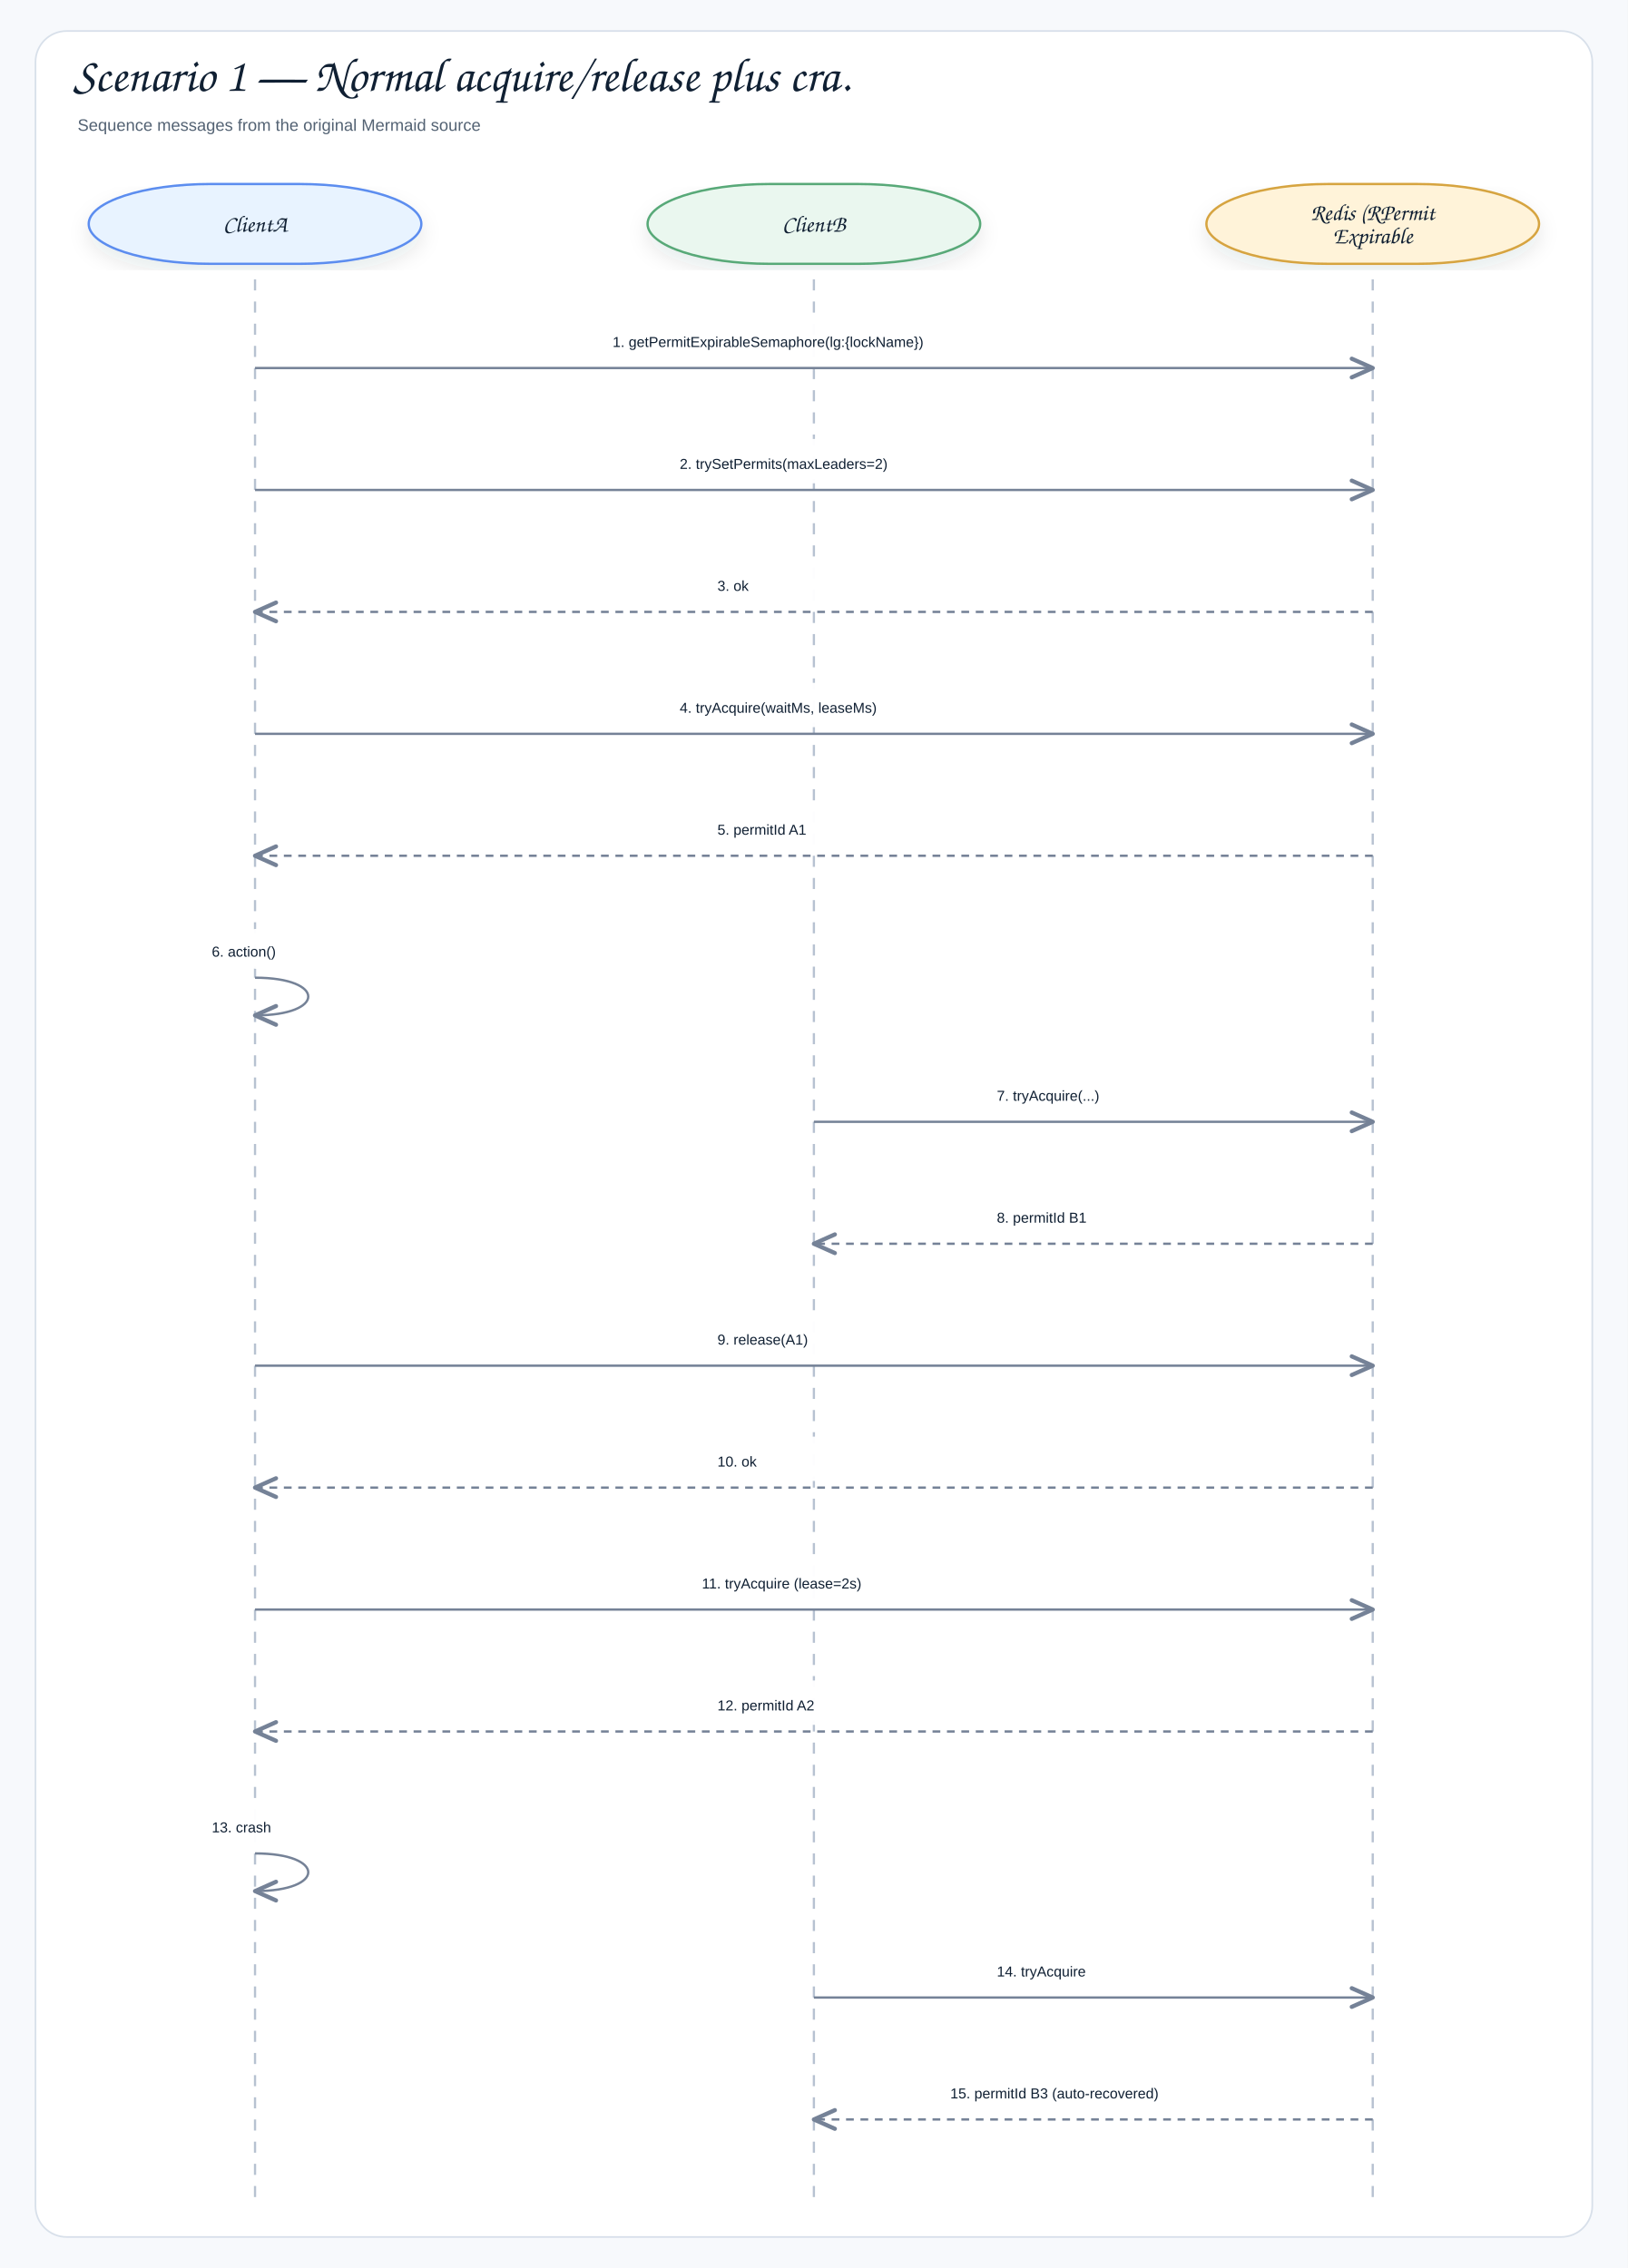
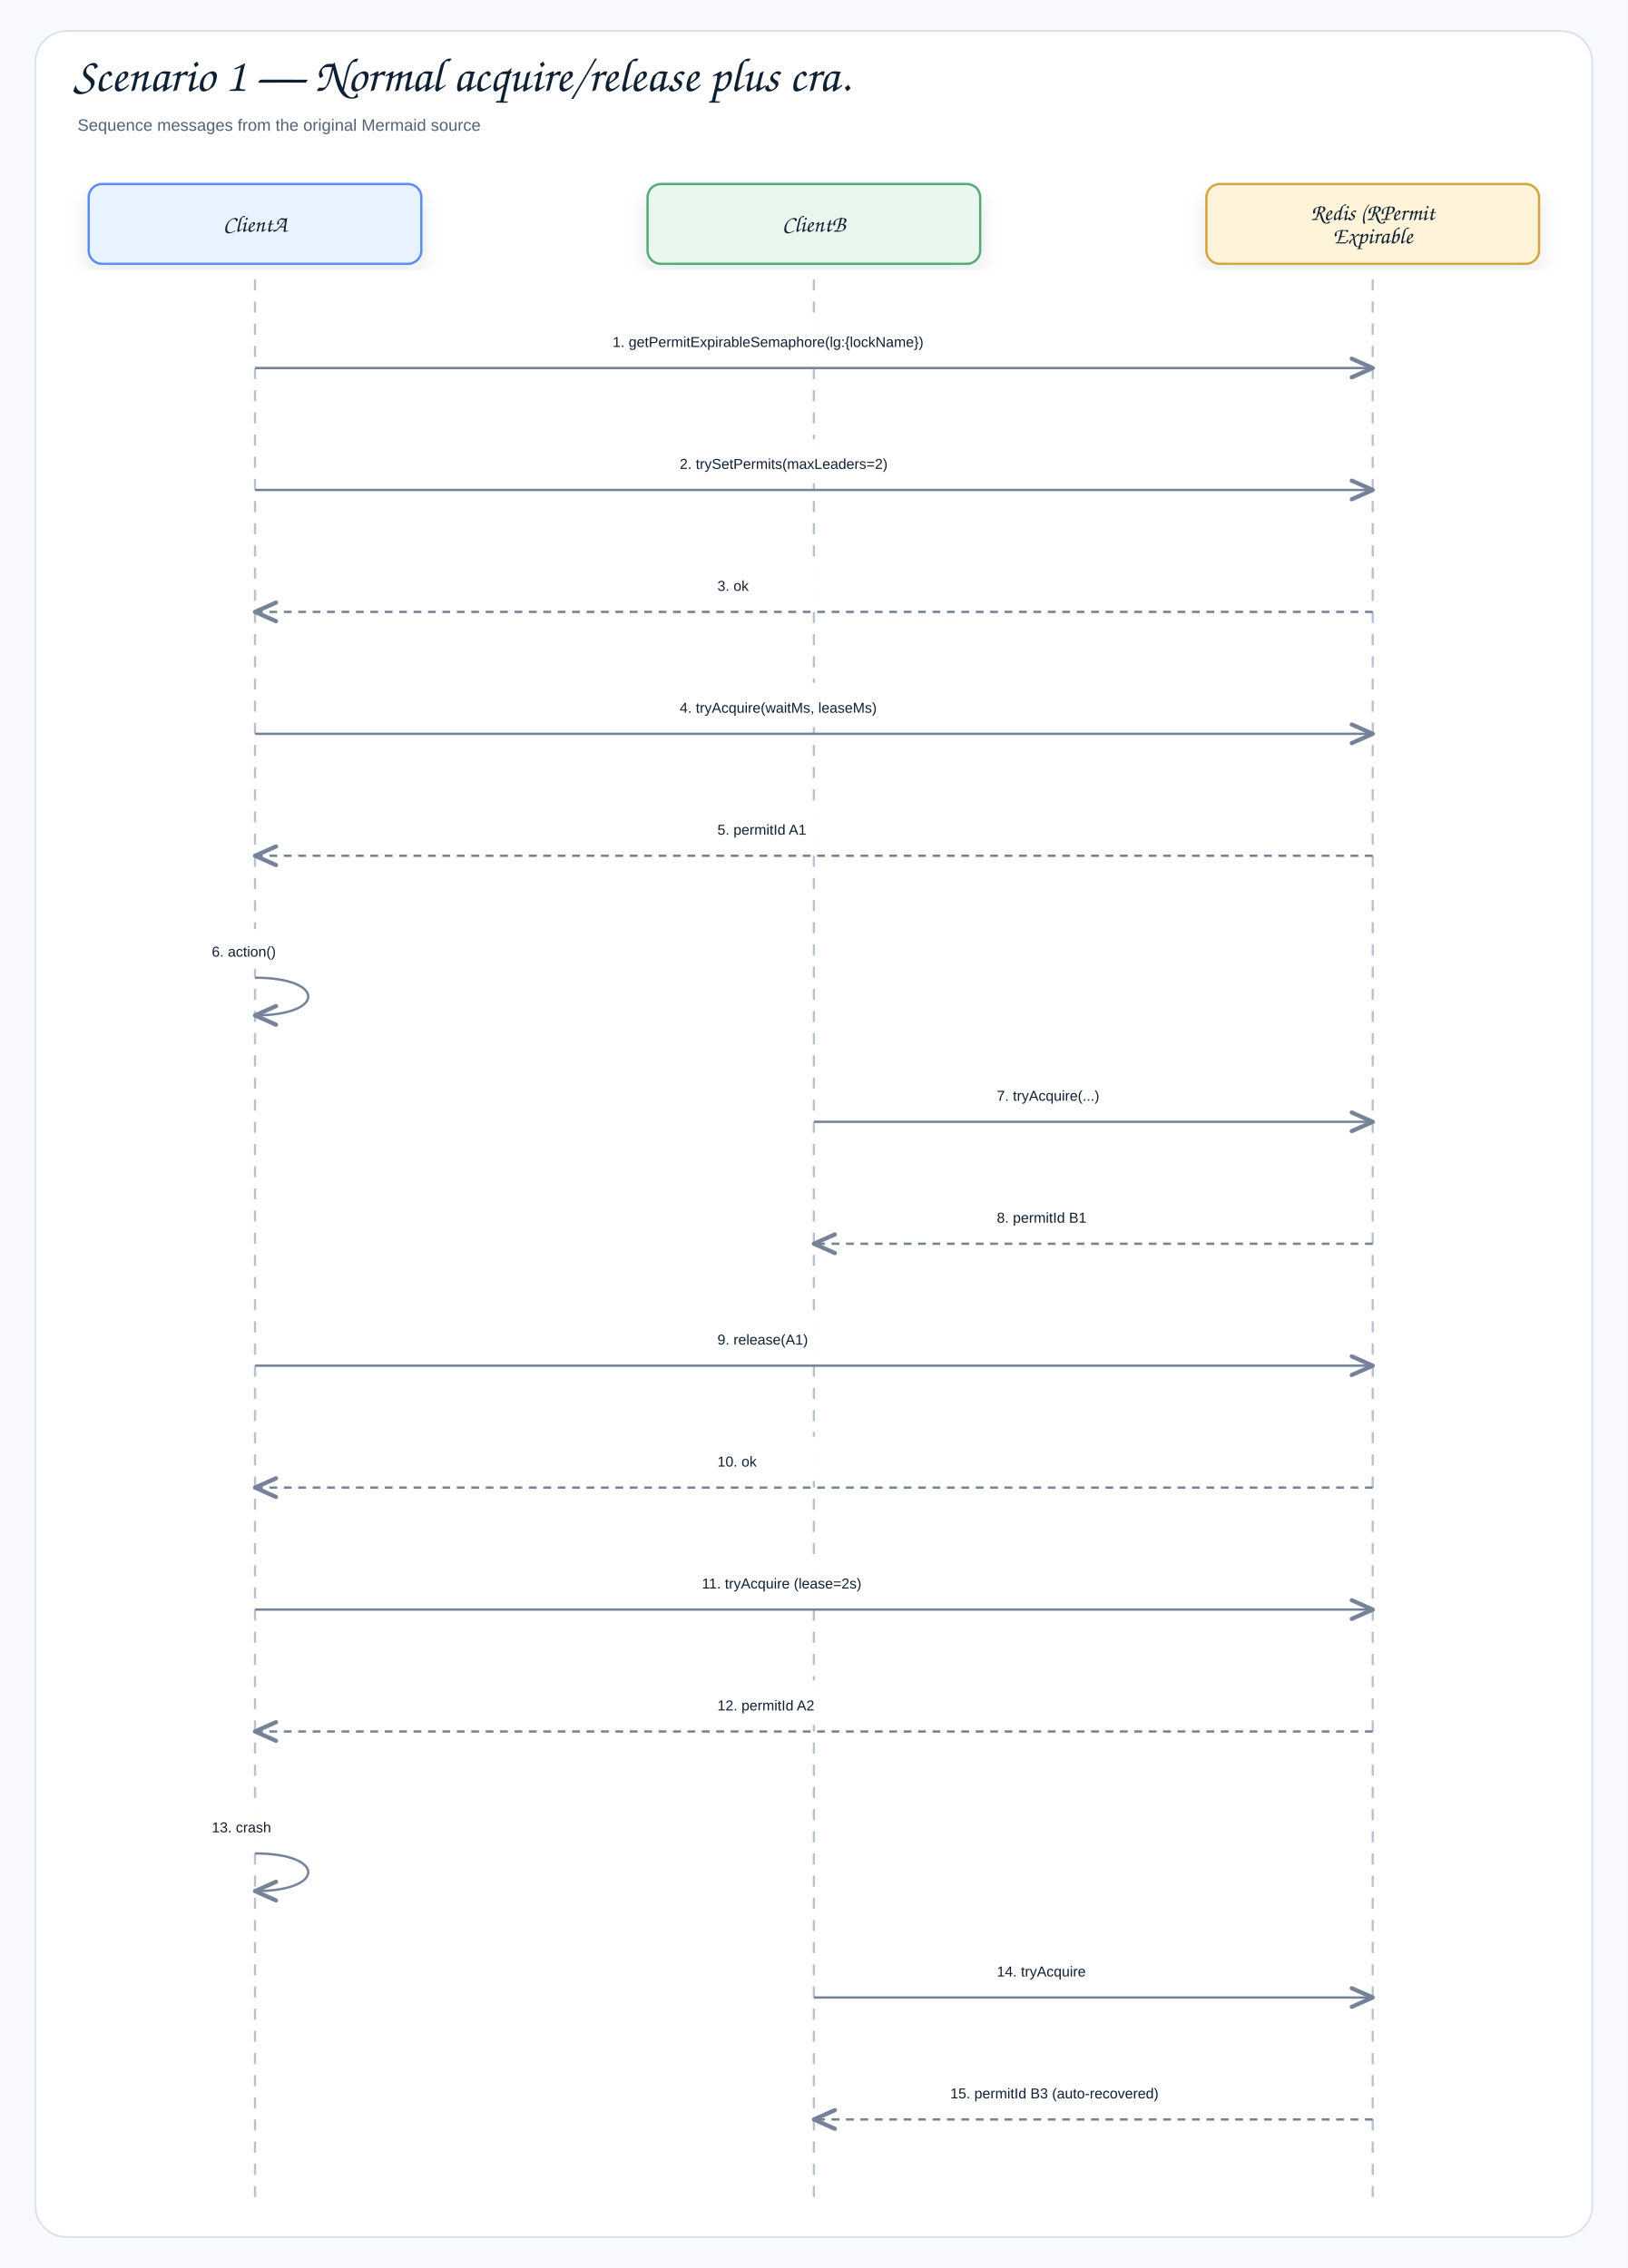
<svg xmlns="http://www.w3.org/2000/svg" width="1468" height="2046" viewBox="0 0 1468 2046" role="img" aria-label="Scenario 1 — Normal acquire/release plus crash recovery">
  <defs>
    <filter id="shadow" x="-8%" y="-8%" width="116%" height="116%">
      <feDropShadow dx="0" dy="8" stdDeviation="9" flood-color="#1f2937" flood-opacity="0.10" />
    </filter>
    <marker id="openArrow" markerWidth="12" markerHeight="10" refX="10" refY="5" orient="auto" markerUnits="strokeWidth">
      <path d="M 1 1 L 10 5 L 1 9" fill="none" stroke="#758297" stroke-width="1.8" stroke-linecap="round" stroke-linejoin="round" />
    </marker>
    <marker id="inherit" markerWidth="14" markerHeight="12" refX="12" refY="6" orient="auto" markerUnits="strokeWidth">
      <path d="M 0 1 L 12 6 L 0 11 Z" fill="#ffffff" stroke="#758297" stroke-width="1.8" />
    </marker>
    <style>
    .canvas{fill:#f7f9fc}.frame{fill:#fff;stroke:#d8e0ea;stroke-width:1.5}
    .title{font-family:"Architects Daughter","Comic Mono","Comic Sans MS","Comic Sans",cursive;font-size:43px;font-weight:400;fill:#102033}
    .subtitle{font-family:"Comic Mono","Comic Sans MS","Comic Sans","Comic Neue",Arial,sans-serif;font-size:15px;font-weight:400;fill:#536273}
    .label{font-family:"Architects Daughter","Comic Mono","Comic Sans MS","Comic Sans",cursive;font-size:25px;font-weight:400;fill:#102033}
    .smallLabel{font-family:"Architects Daughter","Comic Mono","Comic Sans MS","Comic Sans",cursive;font-size:21px;font-weight:400;fill:#102033}
    .mono{font-family:"Comic Mono","Comic Sans MS","Comic Sans","Comic Neue",Arial,sans-serif;font-size:12px;font-weight:400;fill:#102033}
    .small{font-family:"Comic Mono","Comic Sans MS","Comic Sans","Comic Neue",Arial,sans-serif;font-size:12px;font-weight:400;fill:#536273}
    .strong{font-family:"Comic Mono","Comic Sans MS","Comic Sans","Comic Neue",Arial,sans-serif;font-size:13px;font-weight:400;fill:#102033}
    .card{stroke-width:2.1;filter:url(#shadow)}.compartment{stroke-width:1.5;fill:none}
    .line{stroke:#758297;stroke-width:2.1;fill:none;marker-end:url(#openArrow)}
    .plainLine{stroke:#758297;stroke-width:2.1;fill:none}
    .dashed{stroke:#758297;stroke-width:2.1;stroke-dasharray:7 6;fill:none;marker-end:url(#openArrow)}
    .inheritLine{stroke:#758297;stroke-width:2.2;fill:none;marker-end:url(#inherit)}
    .implLine{stroke:#758297;stroke-width:2.2;stroke-dasharray:8 7;fill:none;marker-end:url(#inherit)}
  </style>
  </defs>
  <rect class="canvas" width="1468" height="2046" />
  <rect class="frame" x="32" y="28" width="1404" height="1990" rx="28" />
  <text class="title" x="66" y="82">Scenario 1 — Normal acquire/release plus cra.</text>
  <text class="subtitle" x="70" y="118">Sequence messages from the original Mermaid source</text>
-   <rect class="card" x="80" y="166" width="300" height="72" rx="110" fill="#E8F3FF" stroke="#5B8DEF" />
+   <rect class="card" x="80" y="166" width="300" height="72" rx="12" fill="#E8F3FF" stroke="#5B8DEF" />
  <text class="smallLabel" x="230" y="209" text-anchor="middle">ClientA</text>
  <line class="lifeline" x1="230" y1="252" x2="230" y2="1986" stroke="#b7c2d1" stroke-width="2" stroke-dasharray="10 10" />
-   <rect class="card" x="584" y="166" width="300" height="72" rx="110" fill="#EAF7EF" stroke="#58A978" />
+   <rect class="card" x="584" y="166" width="300" height="72" rx="12" fill="#EAF7EF" stroke="#58A978" />
  <text class="smallLabel" x="734" y="209" text-anchor="middle">ClientB</text>
  <line class="lifeline" x1="734" y1="252" x2="734" y2="1986" stroke="#b7c2d1" stroke-width="2" stroke-dasharray="10 10" />
-   <rect class="card" x="1088" y="166" width="300" height="72" rx="110" fill="#FFF3D9" stroke="#D6A441" />
+   <rect class="card" x="1088" y="166" width="300" height="72" rx="12" fill="#FFF3D9" stroke="#D6A441" />
  <text class="smallLabel" x="1238" y="198.5" text-anchor="middle">Redis (RPermit</text>
  <text class="smallLabel" x="1238" y="219.5" text-anchor="middle">Expirable</text>
  <line class="lifeline" x1="1238" y1="252" x2="1238" y2="1986" stroke="#b7c2d1" stroke-width="2" stroke-dasharray="10 10" />
  <rect x="534.5" y="286" width="399" height="40" rx="102" fill="#ffffff" opacity="0.97" />
  <text class="strong" x="552.5" y="313" text-anchor="start">1. getPermitExpirableSemaphore(lg:{lockName})</text>
  <path class="line" d="M230 332 L1238 332" />
  <rect x="595" y="396" width="278" height="40" rx="102" fill="#ffffff" opacity="0.97" />
  <text class="strong" x="613" y="423" text-anchor="start">2. trySetPermits(maxLeaders=2)</text>
  <path class="line" d="M230 442 L1238 442" />
  <rect x="629" y="506" width="210" height="40" rx="102" fill="#ffffff" opacity="0.97" />
  <text class="strong" x="647" y="533" text-anchor="start">3. ok</text>
  <path class="dashed" d="M1238 552 L230 552" />
  <rect x="595" y="616" width="278" height="40" rx="102" fill="#ffffff" opacity="0.97" />
  <text class="strong" x="613" y="643" text-anchor="start">4. tryAcquire(waitMs, leaseMs)</text>
  <path class="line" d="M230 662 L1238 662" />
  <rect x="629" y="726" width="210" height="40" rx="102" fill="#ffffff" opacity="0.97" />
  <text class="strong" x="647" y="753" text-anchor="start">5. permitId A1</text>
  <path class="dashed" d="M1238 772 L230 772" />
  <rect x="173" y="836" width="210" height="40" rx="102" fill="#ffffff" opacity="0.97" />
  <text class="strong" x="191" y="863" text-anchor="start">6. action()</text>
  <path class="line" d="M230 882 C294 882 294 916 230 916" />
  <rect x="881" y="966" width="210" height="40" rx="102" fill="#ffffff" opacity="0.97" />
  <text class="strong" x="899" y="993" text-anchor="start">7. tryAcquire(...)</text>
  <path class="line" d="M734 1012 L1238 1012" />
  <rect x="881" y="1076" width="210" height="40" rx="102" fill="#ffffff" opacity="0.97" />
  <text class="strong" x="899" y="1103" text-anchor="start">8. permitId B1</text>
  <path class="dashed" d="M1238 1122 L734 1122" />
  <rect x="629" y="1186" width="210" height="40" rx="102" fill="#ffffff" opacity="0.97" />
  <text class="strong" x="647" y="1213" text-anchor="start">9. release(A1)</text>
  <path class="line" d="M230 1232 L1238 1232" />
  <rect x="629" y="1296" width="210" height="40" rx="102" fill="#ffffff" opacity="0.97" />
  <text class="strong" x="647" y="1323" text-anchor="start">10. ok</text>
  <path class="dashed" d="M1238 1342 L230 1342" />
  <rect x="615" y="1406" width="238" height="40" rx="102" fill="#ffffff" opacity="0.97" />
  <text class="strong" x="633" y="1433" text-anchor="start">11. tryAcquire (lease=2s)</text>
  <path class="line" d="M230 1452 L1238 1452" />
  <rect x="629" y="1516" width="210" height="40" rx="102" fill="#ffffff" opacity="0.97" />
  <text class="strong" x="647" y="1543" text-anchor="start">12. permitId A2</text>
  <path class="dashed" d="M1238 1562 L230 1562" />
  <rect x="173" y="1626" width="210" height="40" rx="102" fill="#ffffff" opacity="0.97" />
  <text class="strong" x="191" y="1653" text-anchor="start">13. crash</text>
  <path class="line" d="M230 1672 C294 1672 294 1706 230 1706" />
  <rect x="881" y="1756" width="210" height="40" rx="102" fill="#ffffff" opacity="0.97" />
  <text class="strong" x="899" y="1783" text-anchor="start">14. tryAcquire</text>
  <path class="line" d="M734 1802 L1238 1802" />
  <rect x="839" y="1866" width="294" height="40" rx="102" fill="#ffffff" opacity="0.97" />
  <text class="strong" x="857" y="1893" text-anchor="start">15. permitId B3 (auto-recovered)</text>
  <path class="dashed" d="M1238 1912 L734 1912" />
</svg>
